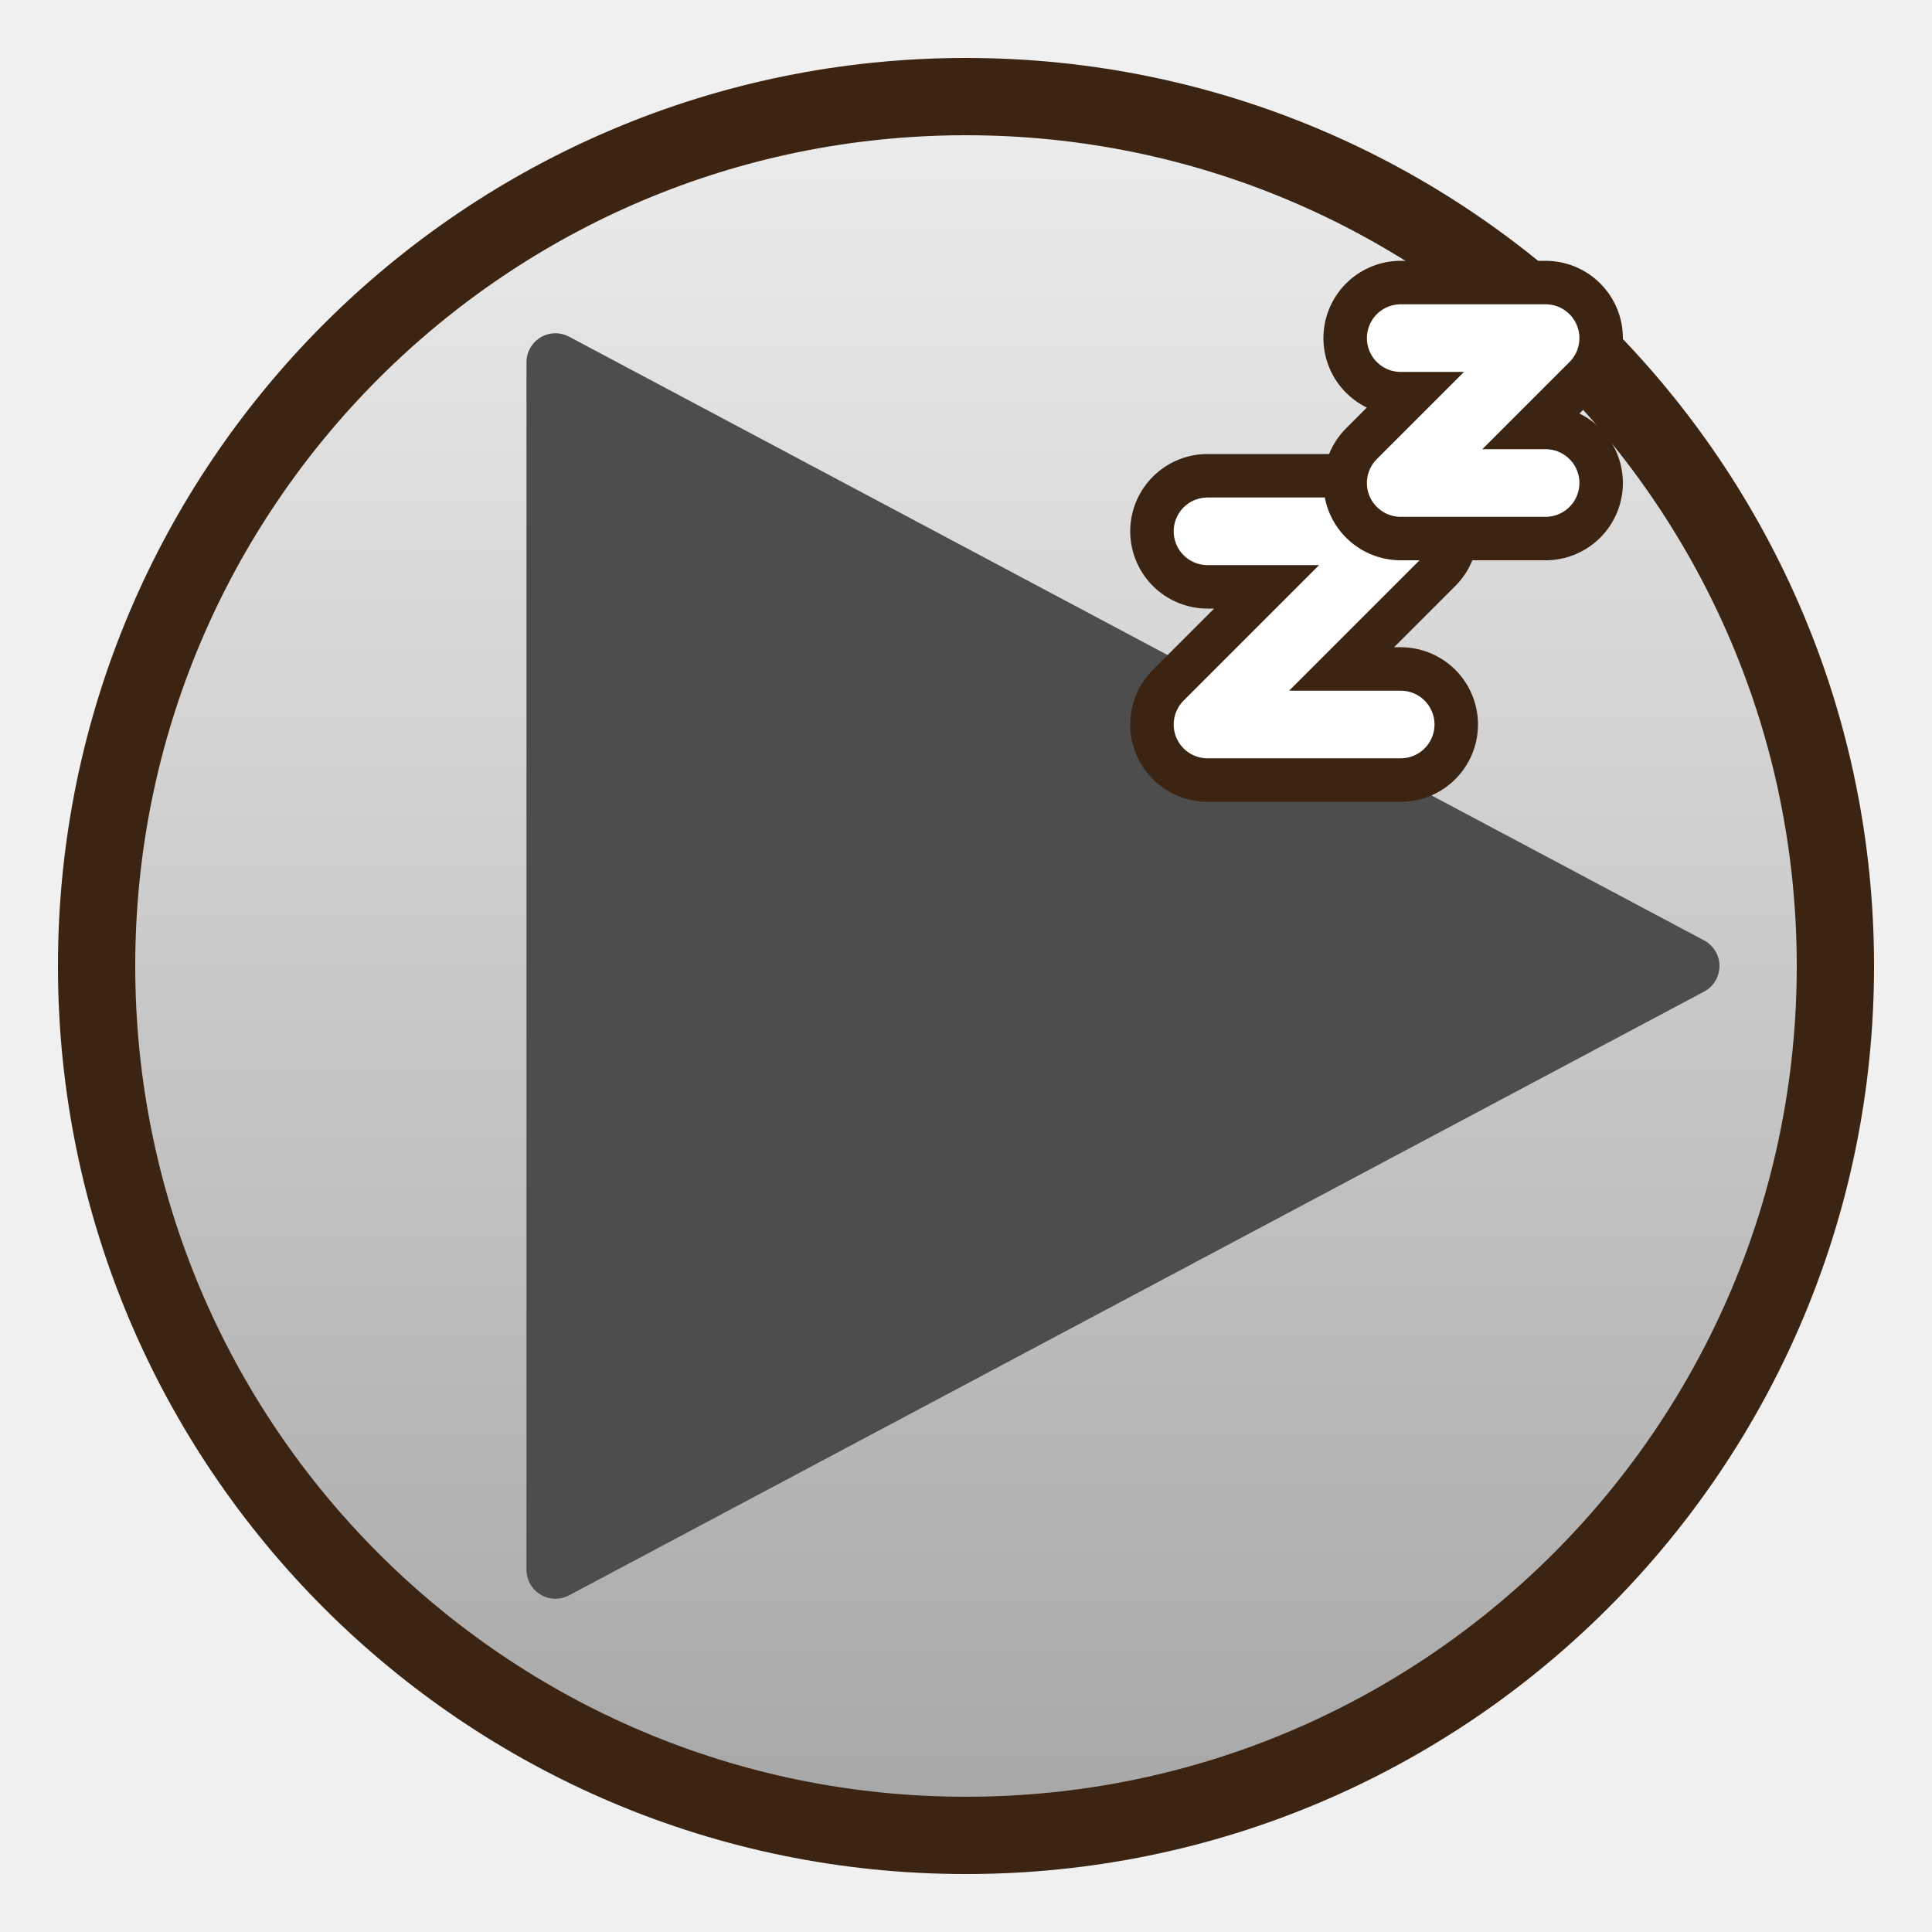
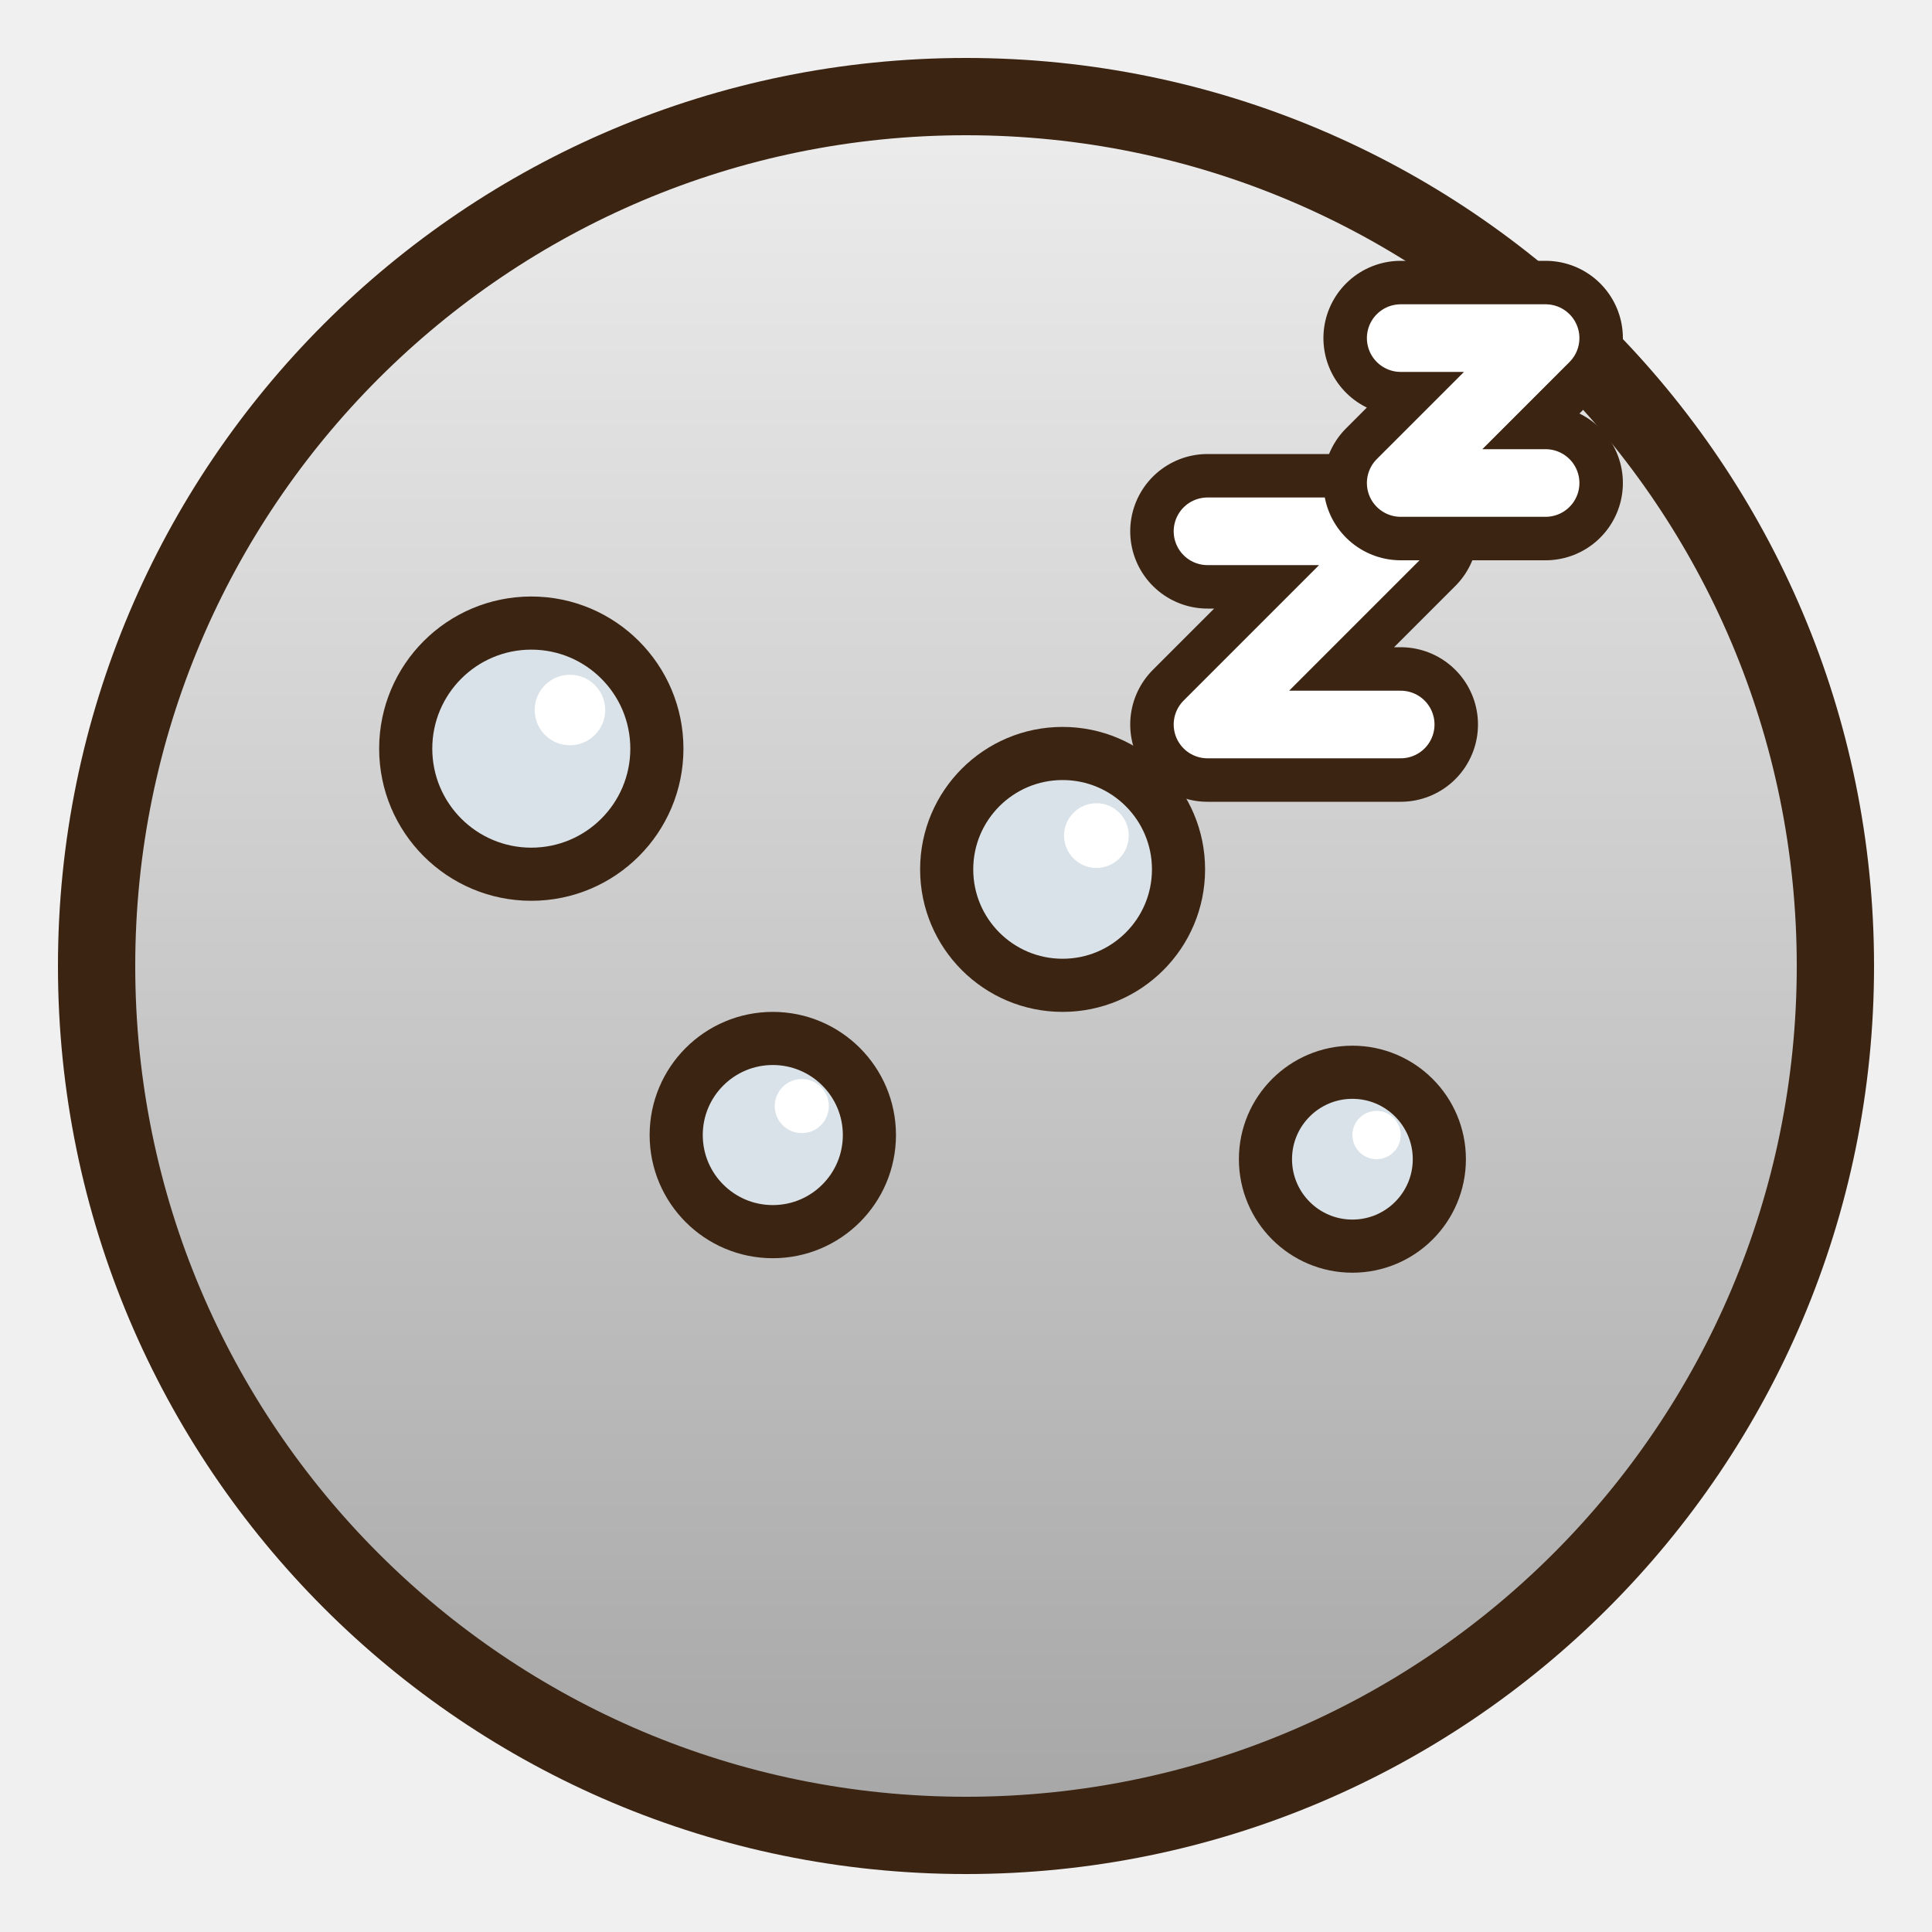
<svg xmlns="http://www.w3.org/2000/svg" width="40" height="40" viewBox="0 0 40 40" role="img" aria-labelledby="title">
  <defs>
    <linearGradient id="gK" x1="0" y1="0" x2="0" y2="1">
      <stop offset="0" stop-color="#EDEDED" />
      <stop offset="1" stop-color="#A6A6A6" />
    </linearGradient>
  </defs>
  <circle cx="20" cy="20" r="18" fill="url(#gK)" stroke="#3B2412" stroke-width="1.6" />
  <g transform="rotate(90 20 20)">
-     <path d="M20,5 L32.5,28.5 L7.5,28.5 Z" fill="#4D4D4D" stroke="#4D4D4D" stroke-width="1.2" stroke-linejoin="round" />
+     <circle cx="15.5" cy="29" r="2.6" fill="#D9E2E8" stroke="#3B2412" stroke-width="1.1" />
+     <circle cx="14.7" cy="28.2" r="0.73" fill="#FFFFFF" />
+     <circle cx="23.5" cy="24" r="2.0" fill="#D9E2E8" stroke="#3B2412" stroke-width="1.1" />
+     <circle cx="22.9" cy="23.4" r="0.56" fill="#FFFFFF" />
+     <circle cx="18" cy="18" r="2.4" fill="#D9E2E8" stroke="#3B2412" stroke-width="1.1" />
+     <circle cx="17.3" cy="17.3" r="0.67" fill="#FFFFFF" />
+     <circle cx="24" cy="12" r="1.8" fill="#D9E2E8" stroke="#3B2412" stroke-width="1.1" />
+     <circle cx="23.5" cy="11.5" r="0.50" fill="#FFFFFF" />
  </g>
  <g opacity="1">
    <animate attributeName="opacity" values="0;1;1;0" keyTimes="0;0.2;0.7;1" dur="2.4s" begin="0s" repeatCount="indefinite" />
    <animateTransform attributeName="transform" type="translate" values="0 0;4 -9" dur="2.4s" begin="0s" repeatCount="indefinite" />
    <path d="M25,11 h4 l-4,4 h4" fill="none" stroke="#3B2412" stroke-width="3.2" stroke-linecap="round" stroke-linejoin="round" />
    <path d="M25,11 h4 l-4,4 h4" fill="none" stroke="#FFFFFF" stroke-width="1.4" stroke-linecap="round" stroke-linejoin="round" />
  </g>
  <g opacity="1">
    <animate attributeName="opacity" values="0;1;1;0" keyTimes="0;0.2;0.7;1" dur="2.4s" begin="1.2s" repeatCount="indefinite" />
    <animateTransform attributeName="transform" type="translate" values="0 0;4 -9" dur="2.4s" begin="1.2s" repeatCount="indefinite" />
    <path d="M29,7 h3 l-3,3 h3" fill="none" stroke="#3B2412" stroke-width="3.2" stroke-linecap="round" stroke-linejoin="round" />
    <path d="M29,7 h3 l-3,3 h3" fill="none" stroke="#FFFFFF" stroke-width="1.4" stroke-linecap="round" stroke-linejoin="round" />
  </g>
</svg>
